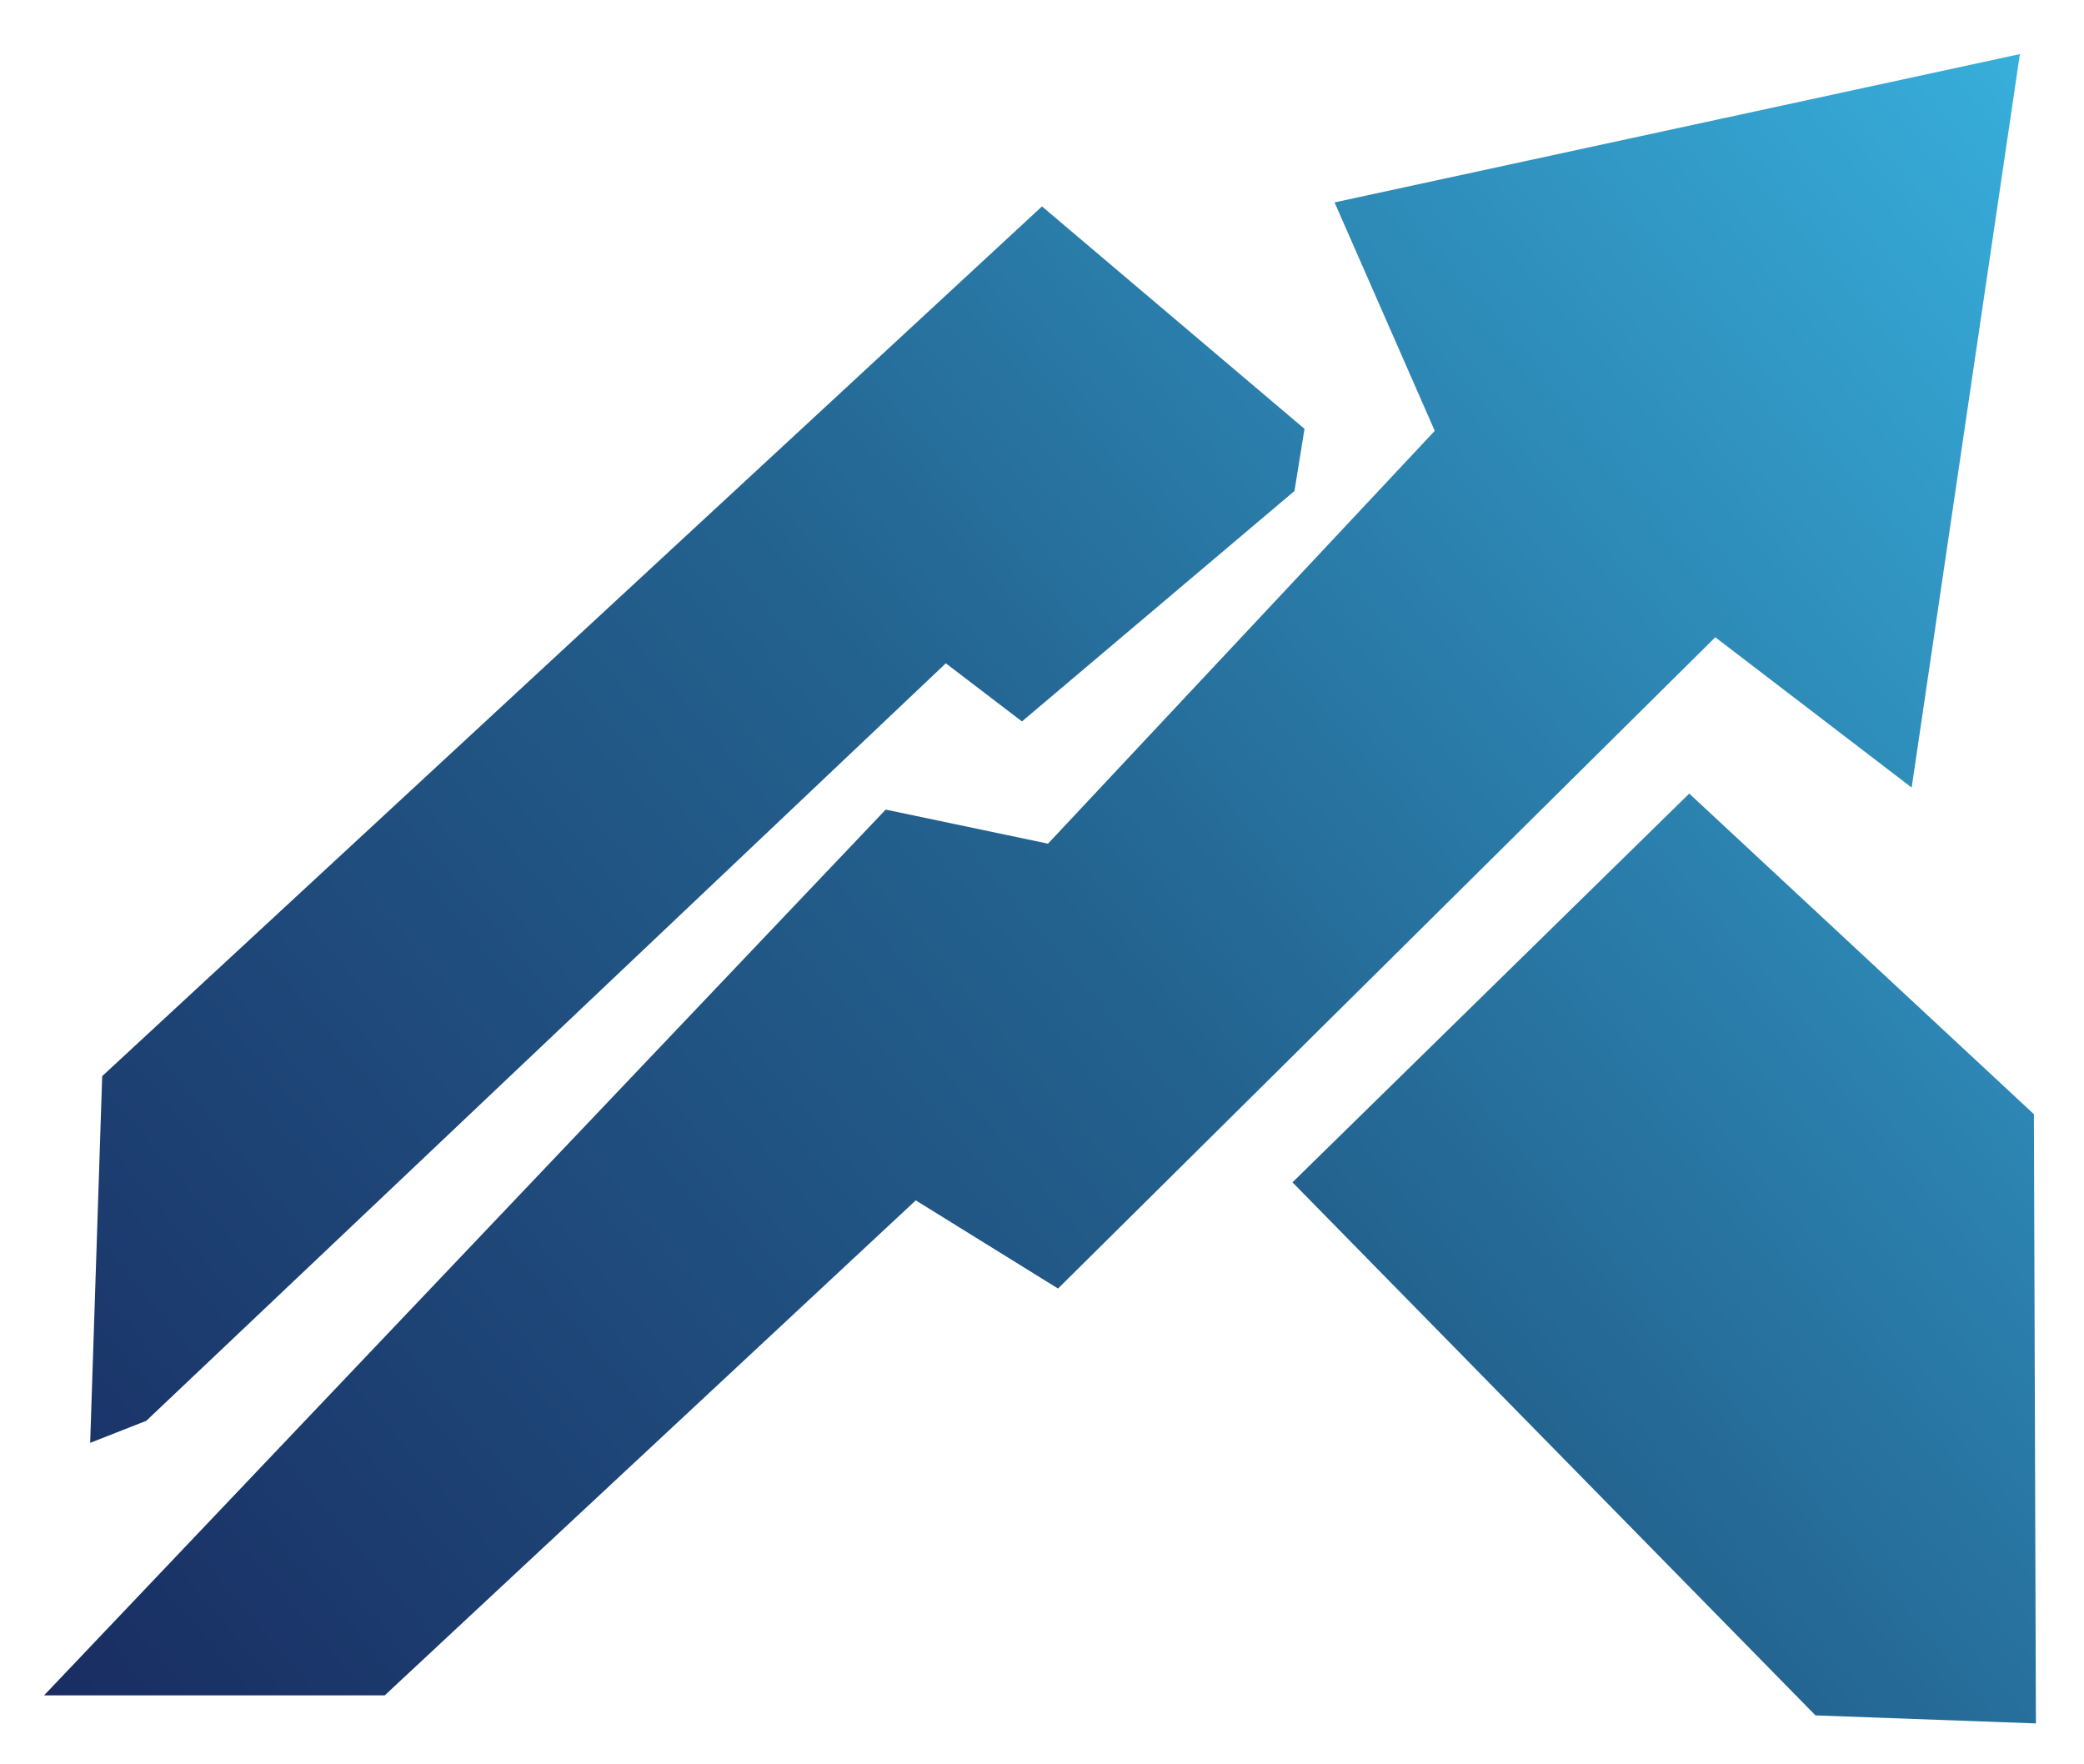
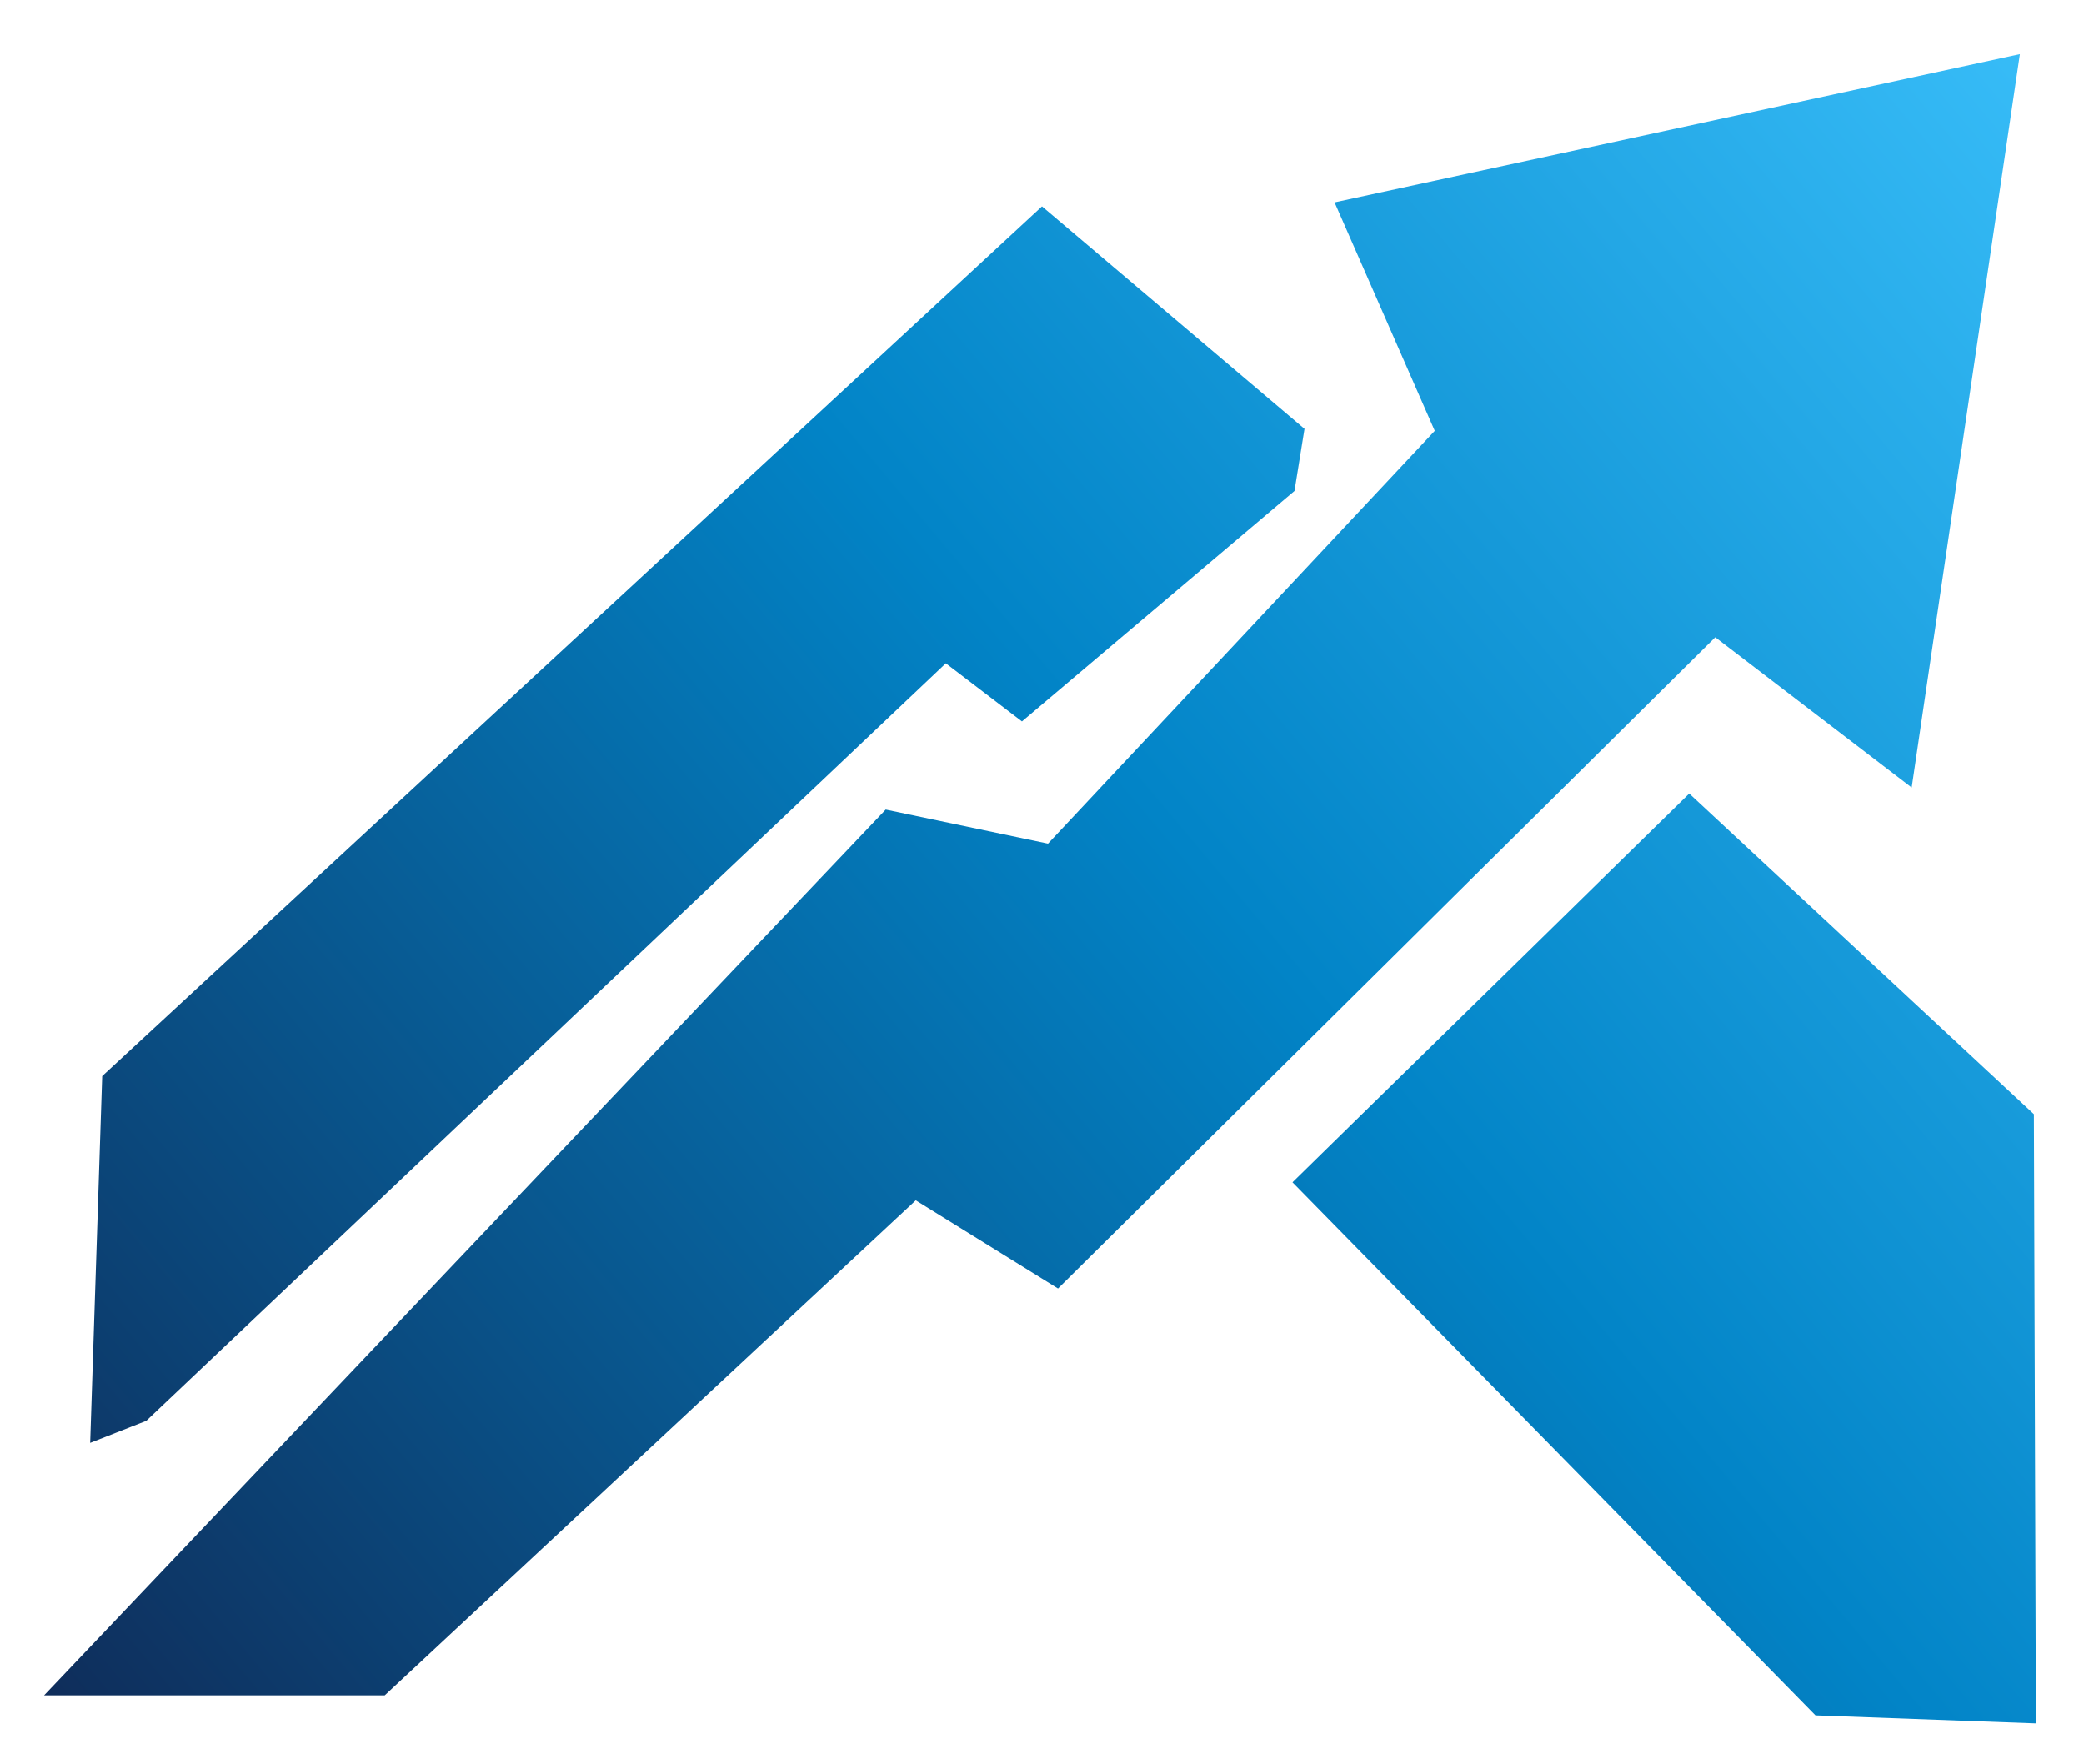
<svg xmlns="http://www.w3.org/2000/svg" viewBox="-2 -2 104 88" role="img" aria-label="ImmoAdv">
  <defs>
    <linearGradient id="ia-g" gradientUnits="userSpaceOnUse" x1="0" y1="84" x2="100" y2="0">
-       <stop offset="0" stop-color="#192C61" />
-       <stop offset="0.5" stop-color="#23628F" />
-       <stop offset="1" stop-color="#38B0DD" />
+       <stop offset="0" stop-color="#0F2C59" />
+       <stop offset="0.55" stop-color="#0284C7" />
+       <stop offset="1" stop-color="#38BDF8" />
    </linearGradient>
  </defs>
  <g fill="url(#ia-g)">
    <polygon points="50,8.3 63.1,19.4 62.6,22.5 49,34 45.2,31.1 5.3,68.9 2.5,70 3.1,51.7" />
    <polygon points="98.8,0.7 93.4,37.3 83.6,29.8 50.8,62.3 43.7,57.9 17.2,82.6 0.2,82.6 42.2,38.4 50.3,40.1 69.6,19.5 64.6,8.1" />
    <polygon points="82.3,37.6 99.5,53.6 99.6,84 88.6,83.6 62.5,57" />
  </g>
</svg>
